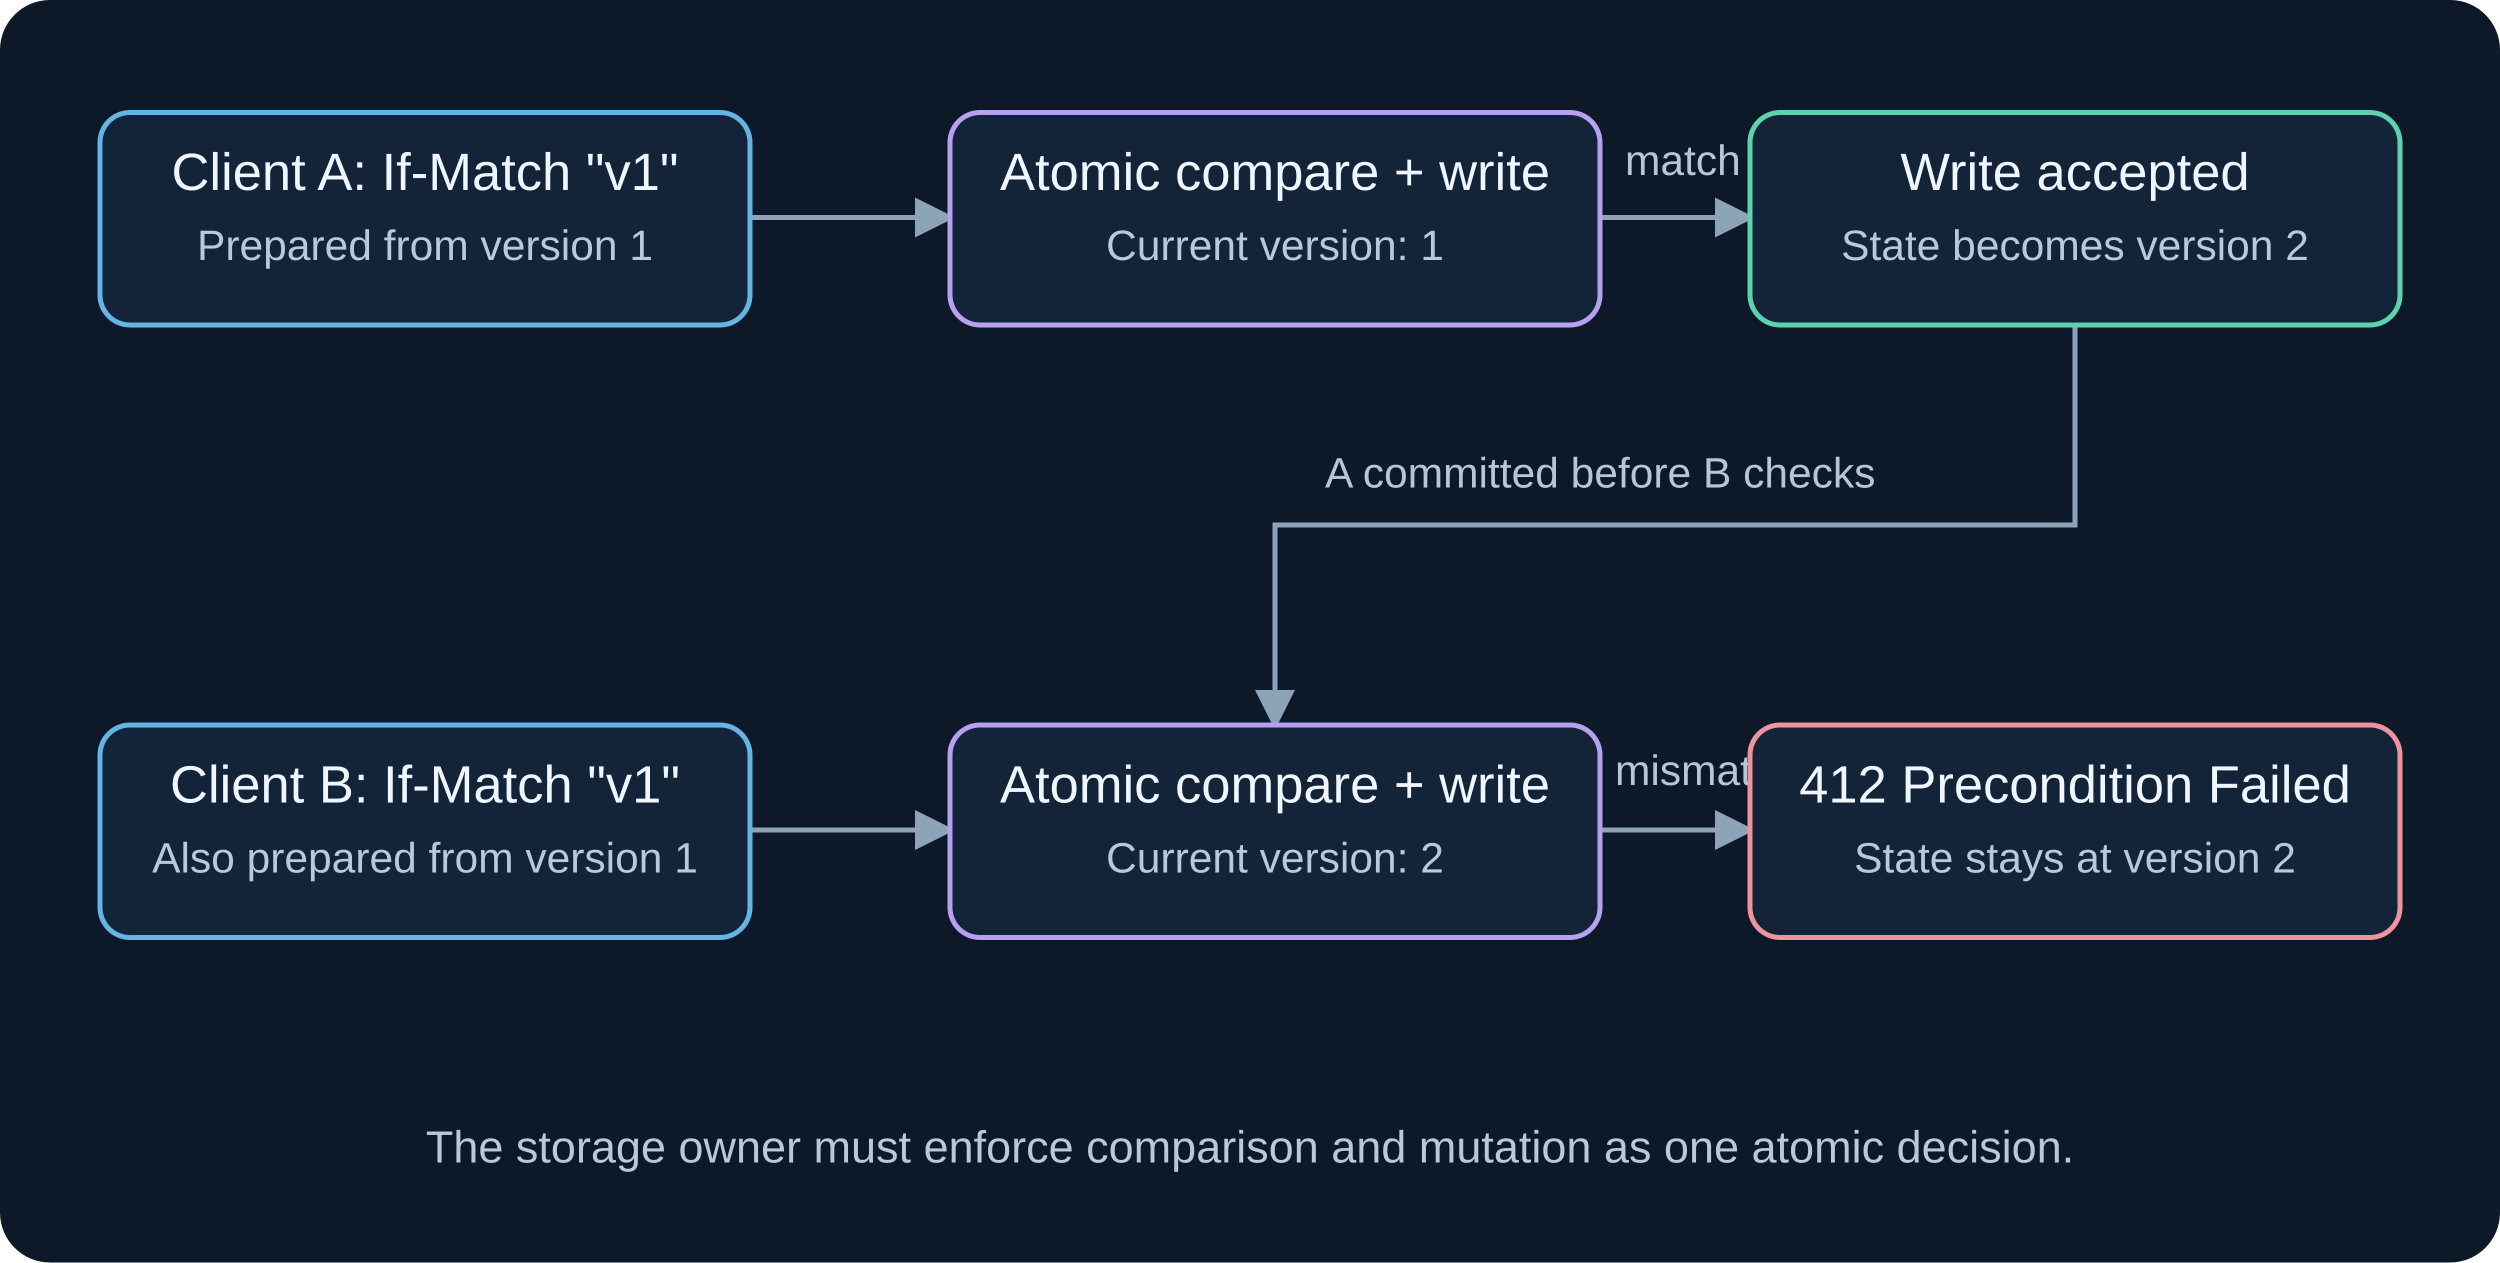
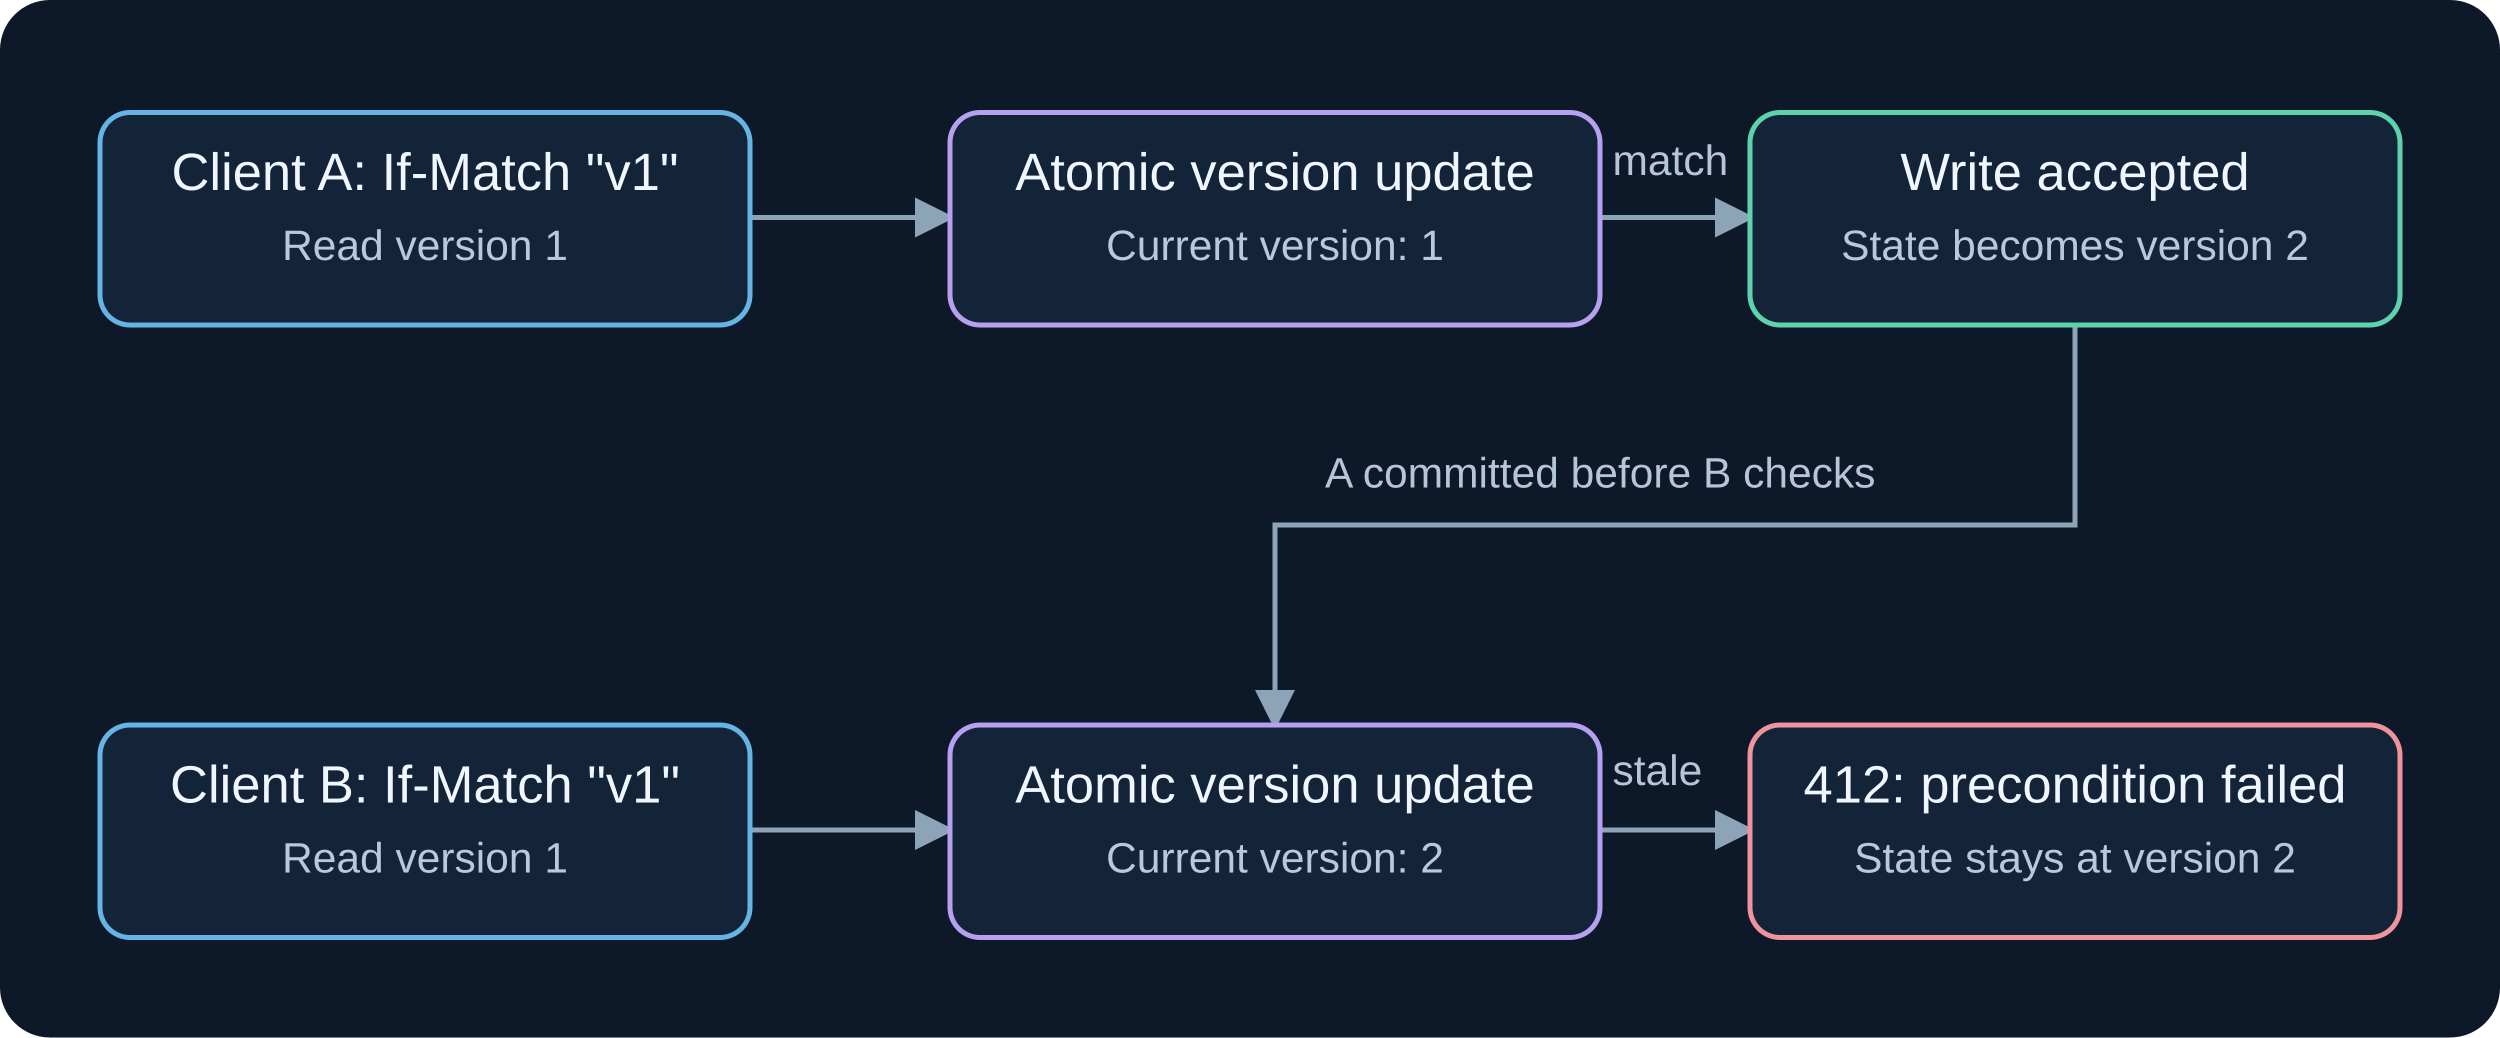
- <svg xmlns="http://www.w3.org/2000/svg" width="1000" height="505" viewBox="0 0 1000 505" role="img" aria-labelledby="title desc">
+ <svg xmlns="http://www.w3.org/2000/svg" width="1000" height="415" viewBox="0 0 1000 415" role="img" aria-labelledby="title desc">
  <defs>
    <marker id="arrow" markerWidth="8" markerHeight="8" refX="7" refY="4" orient="auto">
      <path d="M0 0 L8 4 L0 8Z" fill="#8da3b8" />
    </marker>
  </defs>
-   <rect width="1000" height="505" rx="20" fill="#0d1828" />
+   <rect width="1000" height="415" rx="20" fill="#0d1828" />
  <path d="M300 87 H380" fill="none" stroke="#8da3b8" stroke-width="2" marker-end="url(#arrow)" />
  <path d="M640 87 H700" fill="none" stroke="#8da3b8" stroke-width="2" marker-end="url(#arrow)" />
-   <text x="650" y="70" fill="#b4c6d8" font-family="Arial,sans-serif" font-size="17">match</text>
+   <text x="645" y="70" fill="#b4c6d8" font-family="Arial,sans-serif" font-size="17">match</text>
  <path d="M300 332 H380" fill="none" stroke="#8da3b8" stroke-width="2" marker-end="url(#arrow)" />
  <path d="M640 332 H700" fill="none" stroke="#8da3b8" stroke-width="2" marker-end="url(#arrow)" />
-   <text x="646" y="314" fill="#b4c6d8" font-family="Arial,sans-serif" font-size="17">mismatch</text>
+   <text x="645" y="314" fill="#b4c6d8" font-family="Arial,sans-serif" font-size="17">stale</text>
  <path d="M830 130 V210 H510 V290" fill="none" stroke="#8da3b8" stroke-width="2" marker-end="url(#arrow)" />
  <text x="530" y="195" fill="#b4c6d8" font-family="Arial,sans-serif" font-size="17">A committed before B checks</text>
  <rect x="40" y="45" width="260" height="85" rx="12" fill="#142438" stroke="#65b4e4" stroke-width="2" />
  <text x="170.0" y="76" text-anchor="middle" fill="#eff6ff" font-family="Arial,sans-serif" font-size="21">Client A: If-Match "v1"</text>
-   <text x="170.0" y="104" text-anchor="middle" fill="#b8c9dc" font-family="Arial,sans-serif" font-size="17">Prepared from version 1</text>
+   <text x="170.0" y="104" text-anchor="middle" fill="#b8c9dc" font-family="Arial,sans-serif" font-size="17">Read version 1</text>
  <rect x="380" y="45" width="260" height="85" rx="12" fill="#142438" stroke="#b7a0f0" stroke-width="2" />
-   <text x="510.0" y="76" text-anchor="middle" fill="#eff6ff" font-family="Arial,sans-serif" font-size="21">Atomic compare + write</text>
+   <text x="510.0" y="76" text-anchor="middle" fill="#eff6ff" font-family="Arial,sans-serif" font-size="21">Atomic version update</text>
  <text x="510.0" y="104" text-anchor="middle" fill="#b8c9dc" font-family="Arial,sans-serif" font-size="17">Current version: 1</text>
  <rect x="700" y="45" width="260" height="85" rx="12" fill="#142438" stroke="#5ed1ad" stroke-width="2" />
  <text x="830.0" y="76" text-anchor="middle" fill="#eff6ff" font-family="Arial,sans-serif" font-size="21">Write accepted</text>
  <text x="830.0" y="104" text-anchor="middle" fill="#b8c9dc" font-family="Arial,sans-serif" font-size="17">State becomes version 2</text>
  <rect x="40" y="290" width="260" height="85" rx="12" fill="#142438" stroke="#65b4e4" stroke-width="2" />
  <text x="170.0" y="321" text-anchor="middle" fill="#eff6ff" font-family="Arial,sans-serif" font-size="21">Client B: If-Match "v1"</text>
-   <text x="170.0" y="349" text-anchor="middle" fill="#b8c9dc" font-family="Arial,sans-serif" font-size="17">Also prepared from version 1</text>
+   <text x="170.0" y="349" text-anchor="middle" fill="#b8c9dc" font-family="Arial,sans-serif" font-size="17">Read version 1</text>
  <rect x="380" y="290" width="260" height="85" rx="12" fill="#142438" stroke="#b7a0f0" stroke-width="2" />
-   <text x="510.0" y="321" text-anchor="middle" fill="#eff6ff" font-family="Arial,sans-serif" font-size="21">Atomic compare + write</text>
+   <text x="510.0" y="321" text-anchor="middle" fill="#eff6ff" font-family="Arial,sans-serif" font-size="21">Atomic version update</text>
  <text x="510.0" y="349" text-anchor="middle" fill="#b8c9dc" font-family="Arial,sans-serif" font-size="17">Current version: 2</text>
  <rect x="700" y="290" width="260" height="85" rx="12" fill="#142438" stroke="#ef939d" stroke-width="2" />
-   <text x="830.0" y="321" text-anchor="middle" fill="#eff6ff" font-family="Arial,sans-serif" font-size="21">412 Precondition Failed</text>
+   <text x="830.0" y="321" text-anchor="middle" fill="#eff6ff" font-family="Arial,sans-serif" font-size="21">412: precondition failed</text>
  <text x="830.0" y="349" text-anchor="middle" fill="#b8c9dc" font-family="Arial,sans-serif" font-size="17">State stays at version 2</text>
-   <text x="500" y="465" text-anchor="middle" fill="#b8c9dc" font-family="Arial,sans-serif" font-size="18">The storage owner must enforce comparison and mutation as one atomic decision.</text>
</svg>
